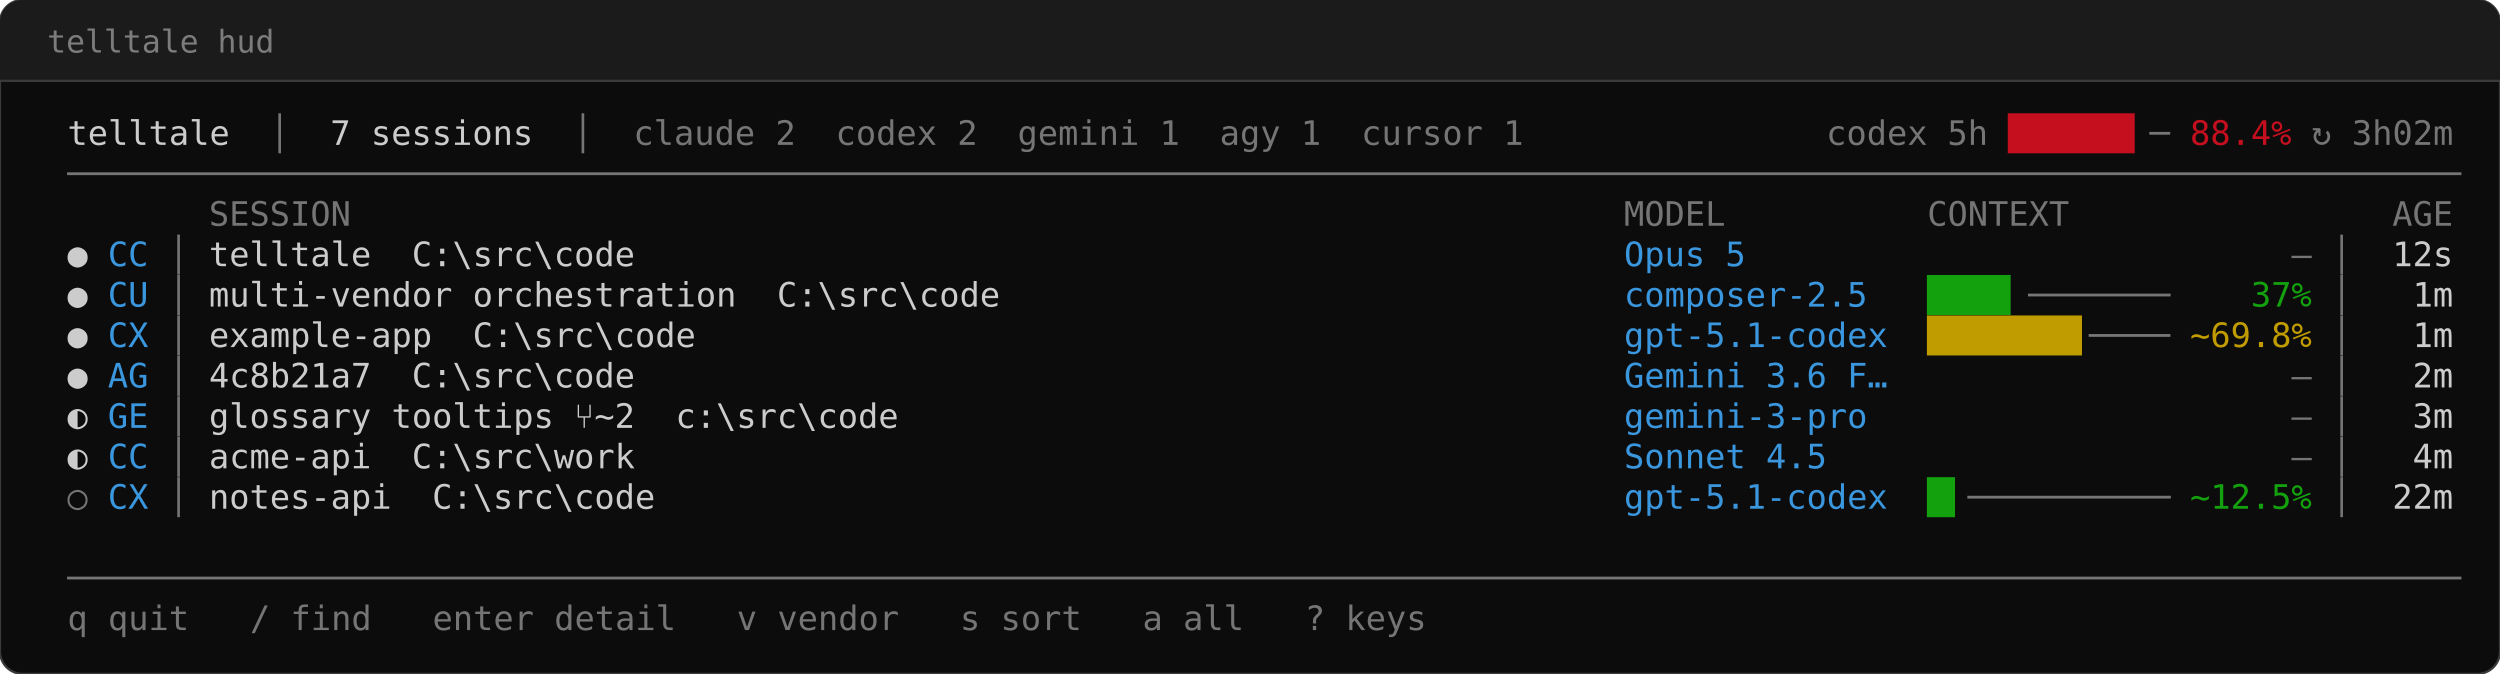
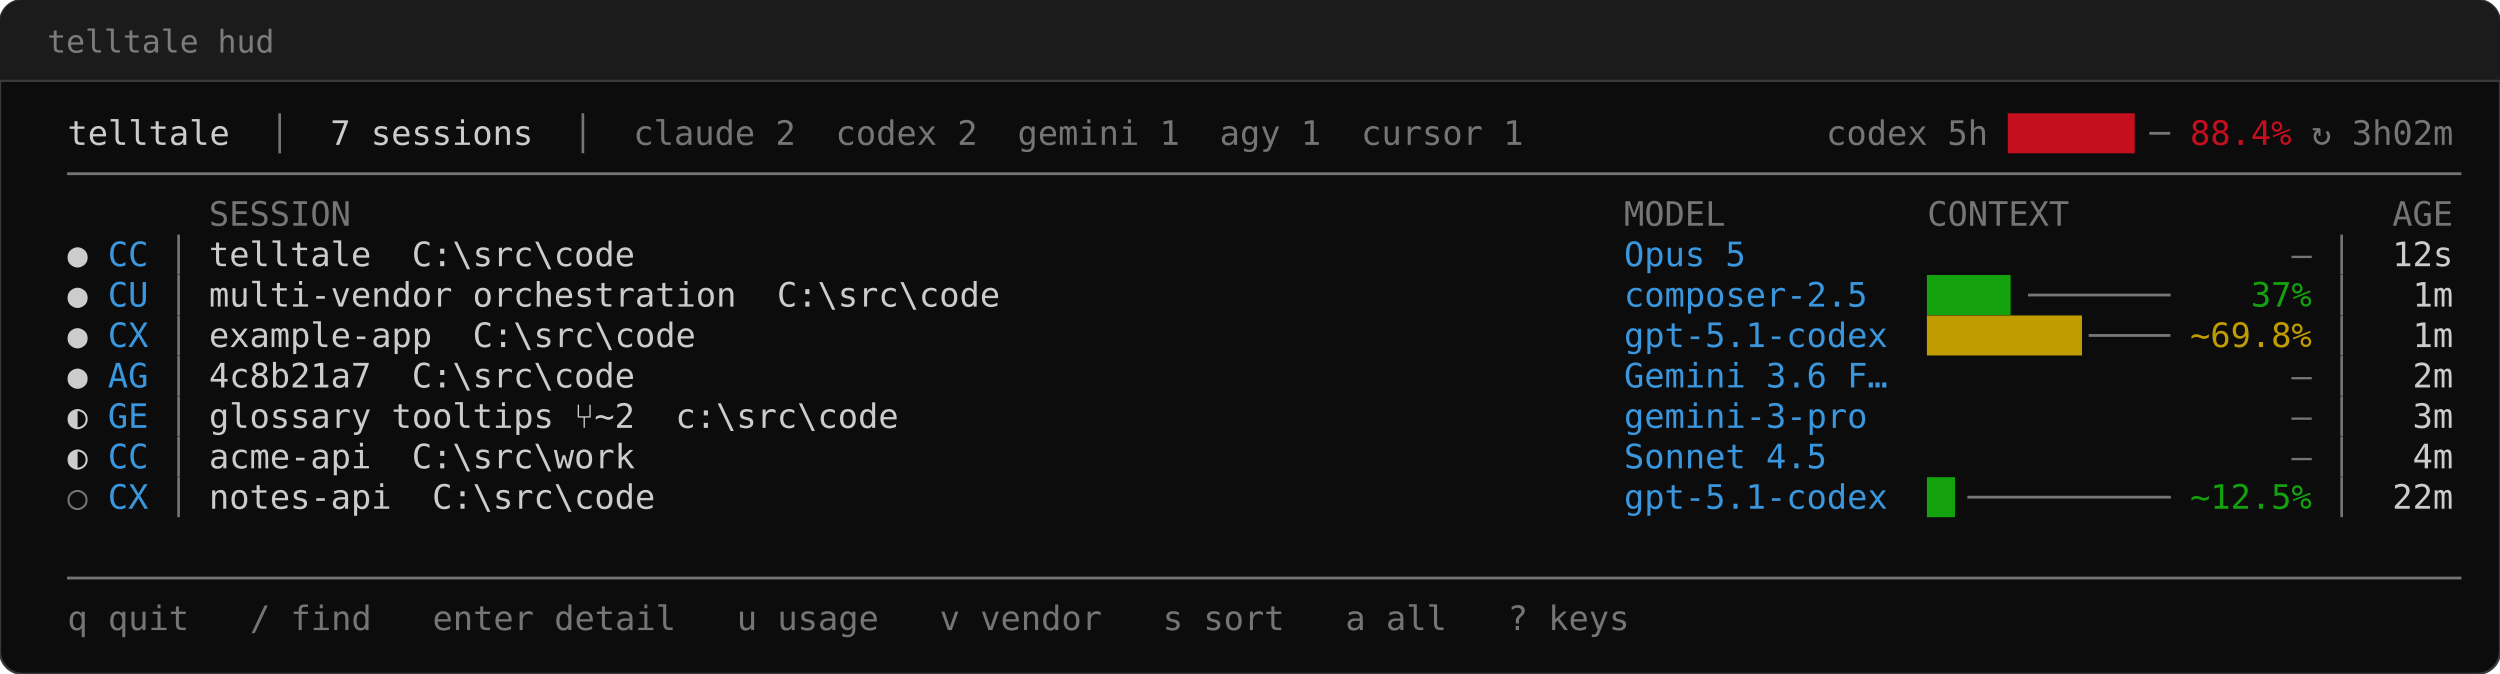
<svg xmlns="http://www.w3.org/2000/svg" width="1113" height="300" viewBox="0 0 1113 300" role="img" aria-labelledby="t">
  <rect x="0" y="0" width="1113" height="300" rx="10" fill="#0c0c0c" stroke="#3a3a3a" />
  <path d="M0 36 V10 a10 10 0 0 1 10 -10 H1103 a10 10 0 0 1 10 10 V36 Z" fill="#1b1b1b" />
  <line x1="0" y1="36" x2="1113" y2="36" stroke="#3a3a3a" />
  <text x="21" y="23.4" font-family="'JetBrains Mono','Fira Code','Cascadia Mono',Consolas,'DejaVu Sans Mono',monospace" font-size="14" fill="#cccccc" fill-opacity="0.55" xml:space="preserve">telltale hud</text>
  <text y="64.5" font-family="'JetBrains Mono','Fira Code','Cascadia Mono',Consolas,'DejaVu Sans Mono',monospace" font-size="15" xml:space="preserve">
    <tspan x="21" textLength="99" lengthAdjust="spacingAndGlyphs" fill="#cccccc"> telltale  </tspan>
    <tspan x="120" textLength="9" lengthAdjust="spacingAndGlyphs" fill="#cccccc" fill-opacity="0.55">│</tspan>
    <tspan x="129" textLength="126" lengthAdjust="spacingAndGlyphs" fill="#cccccc">  7 sessions  </tspan>
    <tspan x="255" textLength="9" lengthAdjust="spacingAndGlyphs" fill="#cccccc" fill-opacity="0.55">│</tspan>
    <tspan x="264" textLength="18" lengthAdjust="spacingAndGlyphs" fill="#cccccc">  </tspan>
    <tspan x="282" textLength="72" lengthAdjust="spacingAndGlyphs" fill="#cccccc" fill-opacity="0.55">claude 2</tspan>
    <tspan x="354" textLength="18" lengthAdjust="spacingAndGlyphs" fill="#cccccc">  </tspan>
    <tspan x="372" textLength="63" lengthAdjust="spacingAndGlyphs" fill="#cccccc" fill-opacity="0.55">codex 2</tspan>
    <tspan x="435" textLength="18" lengthAdjust="spacingAndGlyphs" fill="#cccccc">  </tspan>
    <tspan x="453" textLength="72" lengthAdjust="spacingAndGlyphs" fill="#cccccc" fill-opacity="0.55">gemini 1</tspan>
    <tspan x="525" textLength="18" lengthAdjust="spacingAndGlyphs" fill="#cccccc">  </tspan>
    <tspan x="543" textLength="45" lengthAdjust="spacingAndGlyphs" fill="#cccccc" fill-opacity="0.55">agy 1</tspan>
    <tspan x="588" textLength="18" lengthAdjust="spacingAndGlyphs" fill="#cccccc">  </tspan>
    <tspan x="606" textLength="72" lengthAdjust="spacingAndGlyphs" fill="#cccccc" fill-opacity="0.55">cursor 1</tspan>
    <tspan x="678" textLength="135" lengthAdjust="spacingAndGlyphs" fill="#cccccc">               </tspan>
    <tspan x="813" textLength="45" lengthAdjust="spacingAndGlyphs" fill="#cccccc" fill-opacity="0.55">codex</tspan>
    <tspan x="858" textLength="9" lengthAdjust="spacingAndGlyphs" fill="#cccccc"> </tspan>
    <tspan x="867" textLength="18" lengthAdjust="spacingAndGlyphs" fill="#cccccc" fill-opacity="0.55">5h</tspan>
    <tspan x="885" textLength="9" lengthAdjust="spacingAndGlyphs" fill="#cccccc"> </tspan>
    <tspan x="894" textLength="63" lengthAdjust="spacingAndGlyphs" fill="#c50f1f">██████▎</tspan>
    <tspan x="957" textLength="9" lengthAdjust="spacingAndGlyphs" fill="#767676">─</tspan>
    <tspan x="966" textLength="9" lengthAdjust="spacingAndGlyphs" fill="#cccccc"> </tspan>
    <tspan x="975" textLength="45" lengthAdjust="spacingAndGlyphs" fill="#c50f1f">88.4%</tspan>
    <tspan x="1020" textLength="9" lengthAdjust="spacingAndGlyphs" fill="#cccccc"> </tspan>
    <tspan x="1029" textLength="63" lengthAdjust="spacingAndGlyphs" fill="#cccccc" fill-opacity="0.55">↻ 3h02m</tspan>
  </text>
  <text y="82.5" font-family="'JetBrains Mono','Fira Code','Cascadia Mono',Consolas,'DejaVu Sans Mono',monospace" font-size="15" xml:space="preserve">
    <tspan x="21" textLength="9" lengthAdjust="spacingAndGlyphs" fill="#cccccc"> </tspan>
    <tspan x="30" textLength="1062" lengthAdjust="spacingAndGlyphs" fill="#cccccc" fill-opacity="0.55">──────────────────────────────────────────────────────────────────────────────────────────────────────────────────────</tspan>
  </text>
  <text y="100.5" font-family="'JetBrains Mono','Fira Code','Cascadia Mono',Consolas,'DejaVu Sans Mono',monospace" font-size="15" xml:space="preserve">
    <tspan x="21" textLength="72" lengthAdjust="spacingAndGlyphs" fill="#cccccc">        </tspan>
    <tspan x="93" textLength="612" lengthAdjust="spacingAndGlyphs" fill="#cccccc" fill-opacity="0.55">SESSION                                                             </tspan>
    <tspan x="705" textLength="18" lengthAdjust="spacingAndGlyphs" fill="#cccccc">  </tspan>
    <tspan x="723" textLength="117" lengthAdjust="spacingAndGlyphs" fill="#cccccc" fill-opacity="0.55">MODEL        </tspan>
    <tspan x="840" textLength="18" lengthAdjust="spacingAndGlyphs" fill="#cccccc">  </tspan>
    <tspan x="858" textLength="171" lengthAdjust="spacingAndGlyphs" fill="#cccccc" fill-opacity="0.55">CONTEXT            </tspan>
    <tspan x="1029" textLength="27" lengthAdjust="spacingAndGlyphs" fill="#cccccc">   </tspan>
    <tspan x="1056" textLength="36" lengthAdjust="spacingAndGlyphs" fill="#cccccc" fill-opacity="0.55"> AGE</tspan>
  </text>
  <text y="118.5" font-family="'JetBrains Mono','Fira Code','Cascadia Mono',Consolas,'DejaVu Sans Mono',monospace" font-size="15" xml:space="preserve">
    <tspan x="21" textLength="27" lengthAdjust="spacingAndGlyphs" fill="#cccccc"> ● </tspan>
    <tspan x="48" textLength="18" lengthAdjust="spacingAndGlyphs" fill="#3a96dd">CC</tspan>
    <tspan x="66" textLength="9" lengthAdjust="spacingAndGlyphs" fill="#cccccc"> </tspan>
    <tspan x="75" textLength="9" lengthAdjust="spacingAndGlyphs" fill="#cccccc" fill-opacity="0.55">│</tspan>
    <tspan x="84" textLength="639" lengthAdjust="spacingAndGlyphs" fill="#cccccc"> telltale  C:\src\code                                                 </tspan>
    <tspan x="723" textLength="117" lengthAdjust="spacingAndGlyphs" fill="#3a96dd">Opus 5       </tspan>
    <tspan x="840" textLength="135" lengthAdjust="spacingAndGlyphs" fill="#cccccc">               </tspan>
    <tspan x="975" textLength="54" lengthAdjust="spacingAndGlyphs" fill="#cccccc" fill-opacity="0.55">     —</tspan>
    <tspan x="1029" textLength="9" lengthAdjust="spacingAndGlyphs" fill="#cccccc"> </tspan>
    <tspan x="1038" textLength="9" lengthAdjust="spacingAndGlyphs" fill="#cccccc" fill-opacity="0.55">│</tspan>
    <tspan x="1047" textLength="45" lengthAdjust="spacingAndGlyphs" fill="#cccccc">  12s</tspan>
  </text>
  <text y="136.5" font-family="'JetBrains Mono','Fira Code','Cascadia Mono',Consolas,'DejaVu Sans Mono',monospace" font-size="15" xml:space="preserve">
    <tspan x="21" textLength="27" lengthAdjust="spacingAndGlyphs" fill="#cccccc"> ● </tspan>
    <tspan x="48" textLength="18" lengthAdjust="spacingAndGlyphs" fill="#3a96dd">CU</tspan>
    <tspan x="66" textLength="9" lengthAdjust="spacingAndGlyphs" fill="#cccccc"> </tspan>
    <tspan x="75" textLength="9" lengthAdjust="spacingAndGlyphs" fill="#cccccc" fill-opacity="0.55">│</tspan>
    <tspan x="84" textLength="639" lengthAdjust="spacingAndGlyphs" fill="#cccccc"> multi-vendor orchestration  C:\src\code                               </tspan>
    <tspan x="723" textLength="117" lengthAdjust="spacingAndGlyphs" fill="#3a96dd">composer-2.5 </tspan>
    <tspan x="840" textLength="18" lengthAdjust="spacingAndGlyphs" fill="#cccccc">  </tspan>
    <tspan x="858" textLength="45" lengthAdjust="spacingAndGlyphs" fill="#13a10e">████▏</tspan>
    <tspan x="903" textLength="63" lengthAdjust="spacingAndGlyphs" fill="#767676">───────</tspan>
    <tspan x="966" textLength="9" lengthAdjust="spacingAndGlyphs" fill="#cccccc"> </tspan>
    <tspan x="975" textLength="54" lengthAdjust="spacingAndGlyphs" fill="#13a10e">   37%</tspan>
    <tspan x="1029" textLength="9" lengthAdjust="spacingAndGlyphs" fill="#cccccc"> </tspan>
    <tspan x="1038" textLength="9" lengthAdjust="spacingAndGlyphs" fill="#cccccc" fill-opacity="0.55">│</tspan>
    <tspan x="1047" textLength="45" lengthAdjust="spacingAndGlyphs" fill="#cccccc">   1m</tspan>
  </text>
  <text y="154.5" font-family="'JetBrains Mono','Fira Code','Cascadia Mono',Consolas,'DejaVu Sans Mono',monospace" font-size="15" xml:space="preserve">
    <tspan x="21" textLength="27" lengthAdjust="spacingAndGlyphs" fill="#cccccc"> ● </tspan>
    <tspan x="48" textLength="18" lengthAdjust="spacingAndGlyphs" fill="#3a96dd">CX</tspan>
    <tspan x="66" textLength="9" lengthAdjust="spacingAndGlyphs" fill="#cccccc"> </tspan>
    <tspan x="75" textLength="9" lengthAdjust="spacingAndGlyphs" fill="#cccccc" fill-opacity="0.55">│</tspan>
    <tspan x="84" textLength="639" lengthAdjust="spacingAndGlyphs" fill="#cccccc"> example-app  C:\src\code                                              </tspan>
    <tspan x="723" textLength="117" lengthAdjust="spacingAndGlyphs" fill="#3a96dd">gpt-5.1-codex</tspan>
    <tspan x="840" textLength="18" lengthAdjust="spacingAndGlyphs" fill="#cccccc">  </tspan>
    <tspan x="858" textLength="72" lengthAdjust="spacingAndGlyphs" fill="#c19c00">███████▋</tspan>
    <tspan x="930" textLength="36" lengthAdjust="spacingAndGlyphs" fill="#767676">────</tspan>
    <tspan x="966" textLength="9" lengthAdjust="spacingAndGlyphs" fill="#cccccc"> </tspan>
    <tspan x="975" textLength="54" lengthAdjust="spacingAndGlyphs" fill="#c19c00">~69.8%</tspan>
    <tspan x="1029" textLength="9" lengthAdjust="spacingAndGlyphs" fill="#cccccc"> </tspan>
    <tspan x="1038" textLength="9" lengthAdjust="spacingAndGlyphs" fill="#cccccc" fill-opacity="0.55">│</tspan>
    <tspan x="1047" textLength="45" lengthAdjust="spacingAndGlyphs" fill="#cccccc">   1m</tspan>
  </text>
  <text y="172.5" font-family="'JetBrains Mono','Fira Code','Cascadia Mono',Consolas,'DejaVu Sans Mono',monospace" font-size="15" xml:space="preserve">
    <tspan x="21" textLength="27" lengthAdjust="spacingAndGlyphs" fill="#cccccc"> ● </tspan>
    <tspan x="48" textLength="18" lengthAdjust="spacingAndGlyphs" fill="#3a96dd">AG</tspan>
    <tspan x="66" textLength="9" lengthAdjust="spacingAndGlyphs" fill="#cccccc"> </tspan>
    <tspan x="75" textLength="9" lengthAdjust="spacingAndGlyphs" fill="#cccccc" fill-opacity="0.55">│</tspan>
    <tspan x="84" textLength="639" lengthAdjust="spacingAndGlyphs" fill="#cccccc"> 4c8b21a7  C:\src\code                                                 </tspan>
    <tspan x="723" textLength="117" lengthAdjust="spacingAndGlyphs" fill="#3a96dd">Gemini 3.6 F…</tspan>
    <tspan x="840" textLength="135" lengthAdjust="spacingAndGlyphs" fill="#cccccc">               </tspan>
    <tspan x="975" textLength="54" lengthAdjust="spacingAndGlyphs" fill="#cccccc" fill-opacity="0.55">     —</tspan>
    <tspan x="1029" textLength="9" lengthAdjust="spacingAndGlyphs" fill="#cccccc"> </tspan>
    <tspan x="1038" textLength="9" lengthAdjust="spacingAndGlyphs" fill="#cccccc" fill-opacity="0.55">│</tspan>
    <tspan x="1047" textLength="45" lengthAdjust="spacingAndGlyphs" fill="#cccccc">   2m</tspan>
  </text>
  <text y="190.5" font-family="'JetBrains Mono','Fira Code','Cascadia Mono',Consolas,'DejaVu Sans Mono',monospace" font-size="15" xml:space="preserve">
    <tspan x="21" textLength="27" lengthAdjust="spacingAndGlyphs" fill="#cccccc"> ◐ </tspan>
    <tspan x="48" textLength="18" lengthAdjust="spacingAndGlyphs" fill="#3a96dd">GE</tspan>
    <tspan x="66" textLength="9" lengthAdjust="spacingAndGlyphs" fill="#cccccc"> </tspan>
    <tspan x="75" textLength="9" lengthAdjust="spacingAndGlyphs" fill="#cccccc" fill-opacity="0.55">│</tspan>
    <tspan x="84" textLength="639" lengthAdjust="spacingAndGlyphs" fill="#cccccc"> glossary tooltips ⑂~2  c:\src\code                                    </tspan>
    <tspan x="723" textLength="117" lengthAdjust="spacingAndGlyphs" fill="#3a96dd">gemini-3-pro </tspan>
    <tspan x="840" textLength="135" lengthAdjust="spacingAndGlyphs" fill="#cccccc">               </tspan>
    <tspan x="975" textLength="54" lengthAdjust="spacingAndGlyphs" fill="#cccccc" fill-opacity="0.55">     —</tspan>
    <tspan x="1029" textLength="9" lengthAdjust="spacingAndGlyphs" fill="#cccccc"> </tspan>
    <tspan x="1038" textLength="9" lengthAdjust="spacingAndGlyphs" fill="#cccccc" fill-opacity="0.55">│</tspan>
    <tspan x="1047" textLength="45" lengthAdjust="spacingAndGlyphs" fill="#cccccc">   3m</tspan>
  </text>
  <text y="208.5" font-family="'JetBrains Mono','Fira Code','Cascadia Mono',Consolas,'DejaVu Sans Mono',monospace" font-size="15" xml:space="preserve">
    <tspan x="21" textLength="27" lengthAdjust="spacingAndGlyphs" fill="#cccccc"> ◐ </tspan>
    <tspan x="48" textLength="18" lengthAdjust="spacingAndGlyphs" fill="#3a96dd">CC</tspan>
    <tspan x="66" textLength="9" lengthAdjust="spacingAndGlyphs" fill="#cccccc"> </tspan>
    <tspan x="75" textLength="9" lengthAdjust="spacingAndGlyphs" fill="#cccccc" fill-opacity="0.55">│</tspan>
    <tspan x="84" textLength="639" lengthAdjust="spacingAndGlyphs" fill="#cccccc"> acme-api  C:\src\work                                                 </tspan>
    <tspan x="723" textLength="117" lengthAdjust="spacingAndGlyphs" fill="#3a96dd">Sonnet 4.5   </tspan>
    <tspan x="840" textLength="135" lengthAdjust="spacingAndGlyphs" fill="#cccccc">               </tspan>
    <tspan x="975" textLength="54" lengthAdjust="spacingAndGlyphs" fill="#cccccc" fill-opacity="0.55">     —</tspan>
    <tspan x="1029" textLength="9" lengthAdjust="spacingAndGlyphs" fill="#cccccc"> </tspan>
    <tspan x="1038" textLength="9" lengthAdjust="spacingAndGlyphs" fill="#cccccc" fill-opacity="0.55">│</tspan>
    <tspan x="1047" textLength="45" lengthAdjust="spacingAndGlyphs" fill="#cccccc">   4m</tspan>
  </text>
  <text y="226.5" font-family="'JetBrains Mono','Fira Code','Cascadia Mono',Consolas,'DejaVu Sans Mono',monospace" font-size="15" xml:space="preserve">
    <tspan x="21" textLength="9" lengthAdjust="spacingAndGlyphs" fill="#cccccc"> </tspan>
    <tspan x="30" textLength="9" lengthAdjust="spacingAndGlyphs" fill="#cccccc" fill-opacity="0.55">○</tspan>
    <tspan x="39" textLength="9" lengthAdjust="spacingAndGlyphs" fill="#cccccc"> </tspan>
    <tspan x="48" textLength="18" lengthAdjust="spacingAndGlyphs" fill="#3a96dd">CX</tspan>
    <tspan x="66" textLength="9" lengthAdjust="spacingAndGlyphs" fill="#cccccc"> </tspan>
    <tspan x="75" textLength="9" lengthAdjust="spacingAndGlyphs" fill="#cccccc" fill-opacity="0.55">│</tspan>
    <tspan x="84" textLength="639" lengthAdjust="spacingAndGlyphs" fill="#cccccc"> notes-api  C:\src\code                                                </tspan>
    <tspan x="723" textLength="117" lengthAdjust="spacingAndGlyphs" fill="#3a96dd">gpt-5.1-codex</tspan>
    <tspan x="840" textLength="18" lengthAdjust="spacingAndGlyphs" fill="#cccccc">  </tspan>
    <tspan x="858" textLength="18" lengthAdjust="spacingAndGlyphs" fill="#13a10e">█▍</tspan>
    <tspan x="876" textLength="90" lengthAdjust="spacingAndGlyphs" fill="#767676">──────────</tspan>
    <tspan x="966" textLength="9" lengthAdjust="spacingAndGlyphs" fill="#cccccc"> </tspan>
    <tspan x="975" textLength="54" lengthAdjust="spacingAndGlyphs" fill="#13a10e">~12.5%</tspan>
    <tspan x="1029" textLength="9" lengthAdjust="spacingAndGlyphs" fill="#cccccc"> </tspan>
    <tspan x="1038" textLength="9" lengthAdjust="spacingAndGlyphs" fill="#cccccc" fill-opacity="0.55">│</tspan>
    <tspan x="1047" textLength="45" lengthAdjust="spacingAndGlyphs" fill="#cccccc">  22m</tspan>
  </text>
  <text y="244.5" font-family="'JetBrains Mono','Fira Code','Cascadia Mono',Consolas,'DejaVu Sans Mono',monospace" font-size="15" xml:space="preserve">
  </text>
  <text y="262.5" font-family="'JetBrains Mono','Fira Code','Cascadia Mono',Consolas,'DejaVu Sans Mono',monospace" font-size="15" xml:space="preserve">
    <tspan x="21" textLength="9" lengthAdjust="spacingAndGlyphs" fill="#cccccc"> </tspan>
    <tspan x="30" textLength="1062" lengthAdjust="spacingAndGlyphs" fill="#cccccc" fill-opacity="0.55">──────────────────────────────────────────────────────────────────────────────────────────────────────────────────────</tspan>
  </text>
  <text y="280.5" font-family="'JetBrains Mono','Fira Code','Cascadia Mono',Consolas,'DejaVu Sans Mono',monospace" font-size="15" xml:space="preserve">
    <tspan x="21" textLength="9" lengthAdjust="spacingAndGlyphs" fill="#cccccc"> </tspan>
-     <tspan x="30" textLength="603" lengthAdjust="spacingAndGlyphs" fill="#cccccc" fill-opacity="0.55">q quit   / find   enter detail   v vendor   s sort   a all   ? keys</tspan>
+     <tspan x="30" textLength="693" lengthAdjust="spacingAndGlyphs" fill="#cccccc" fill-opacity="0.55">q quit   / find   enter detail   u usage   v vendor   s sort   a all   ? keys</tspan>
  </text>
</svg>
